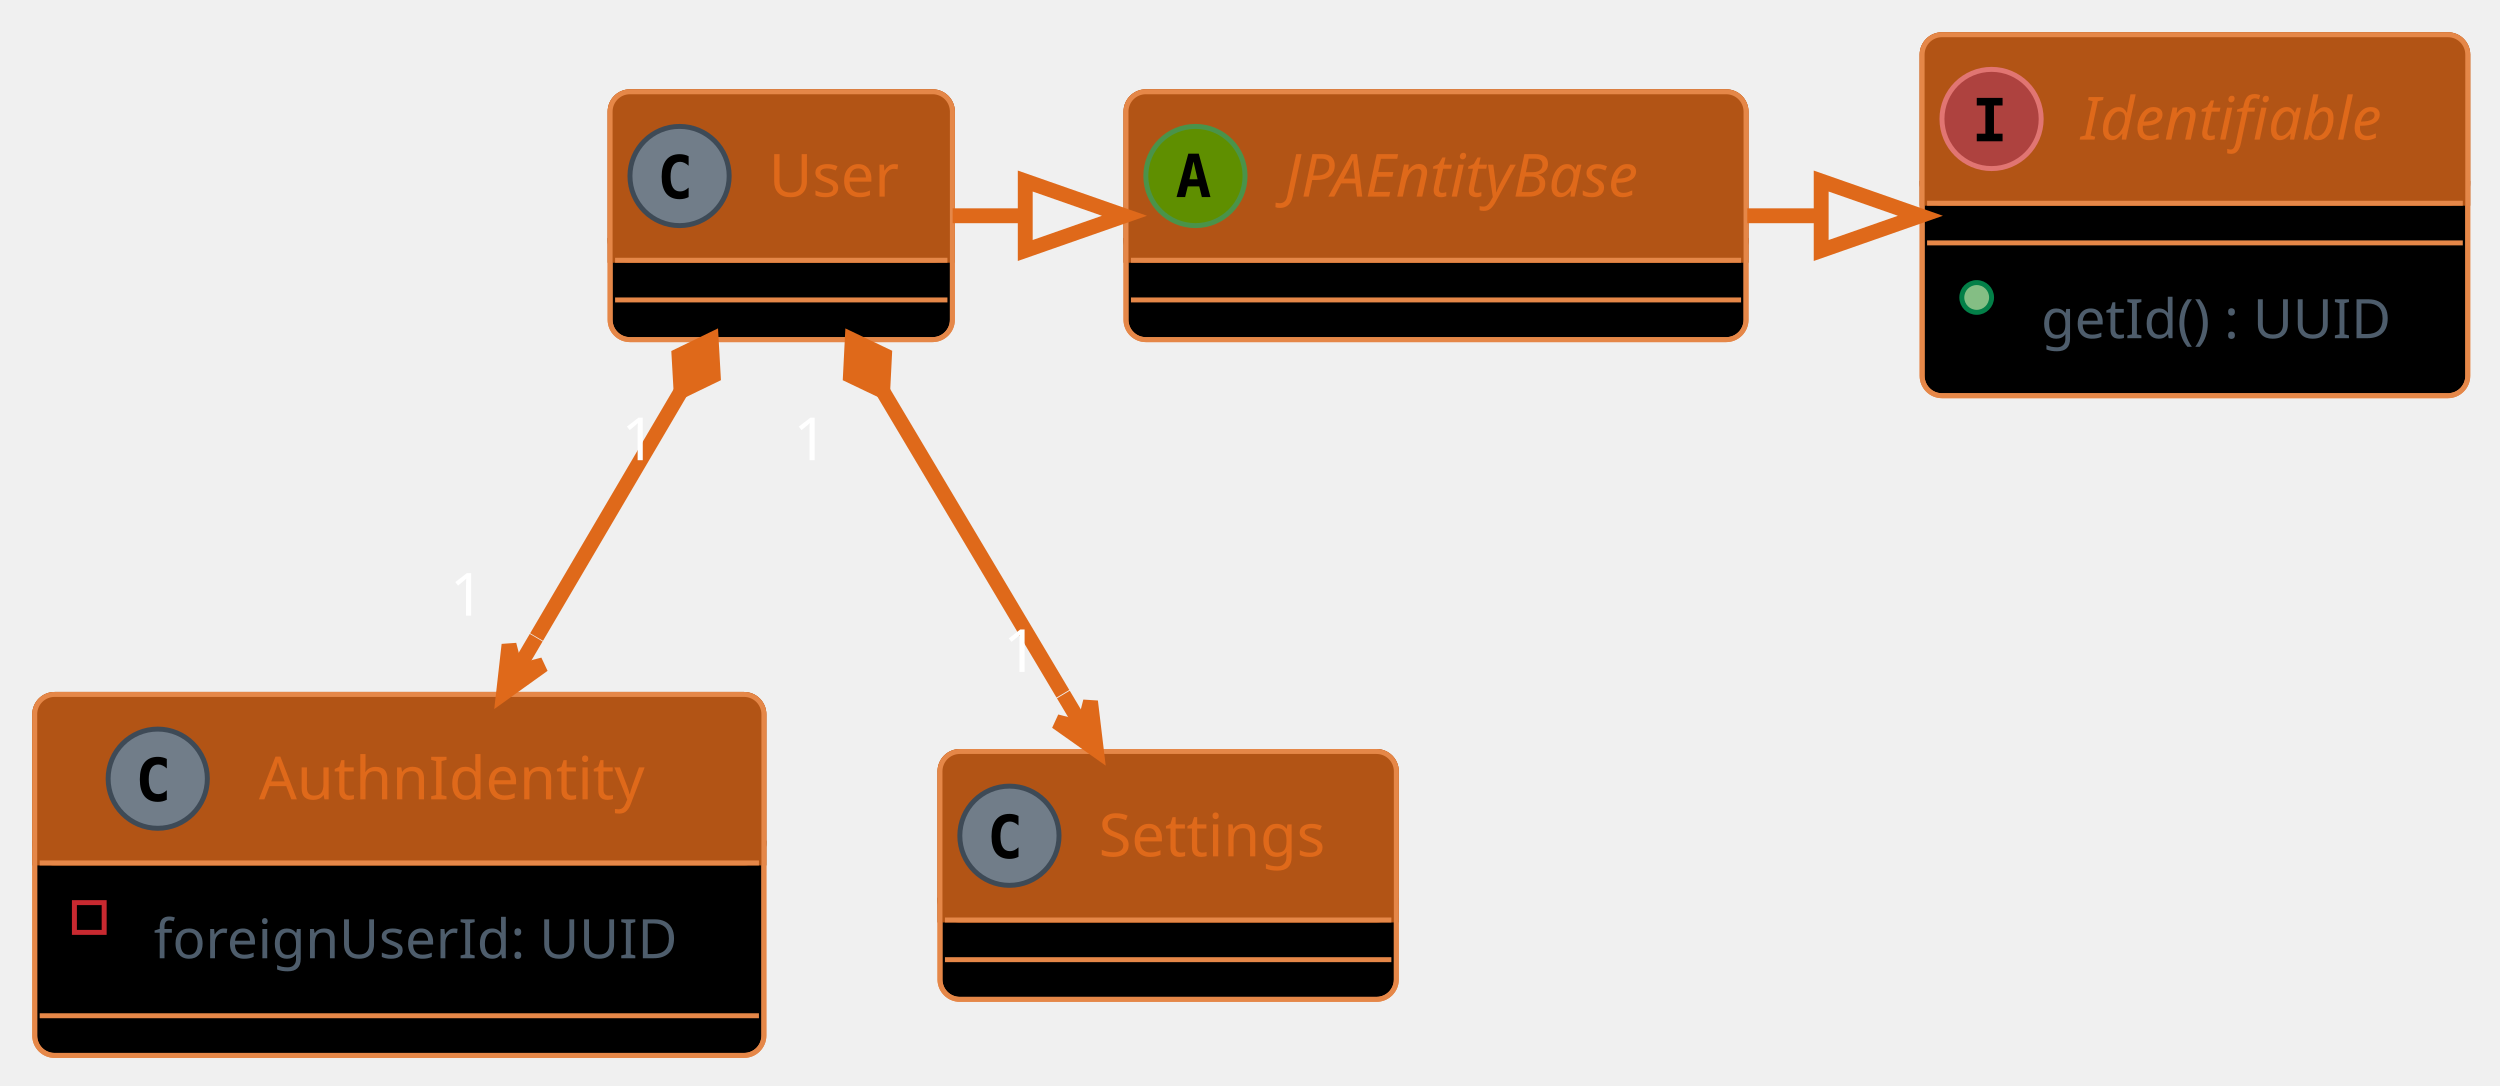
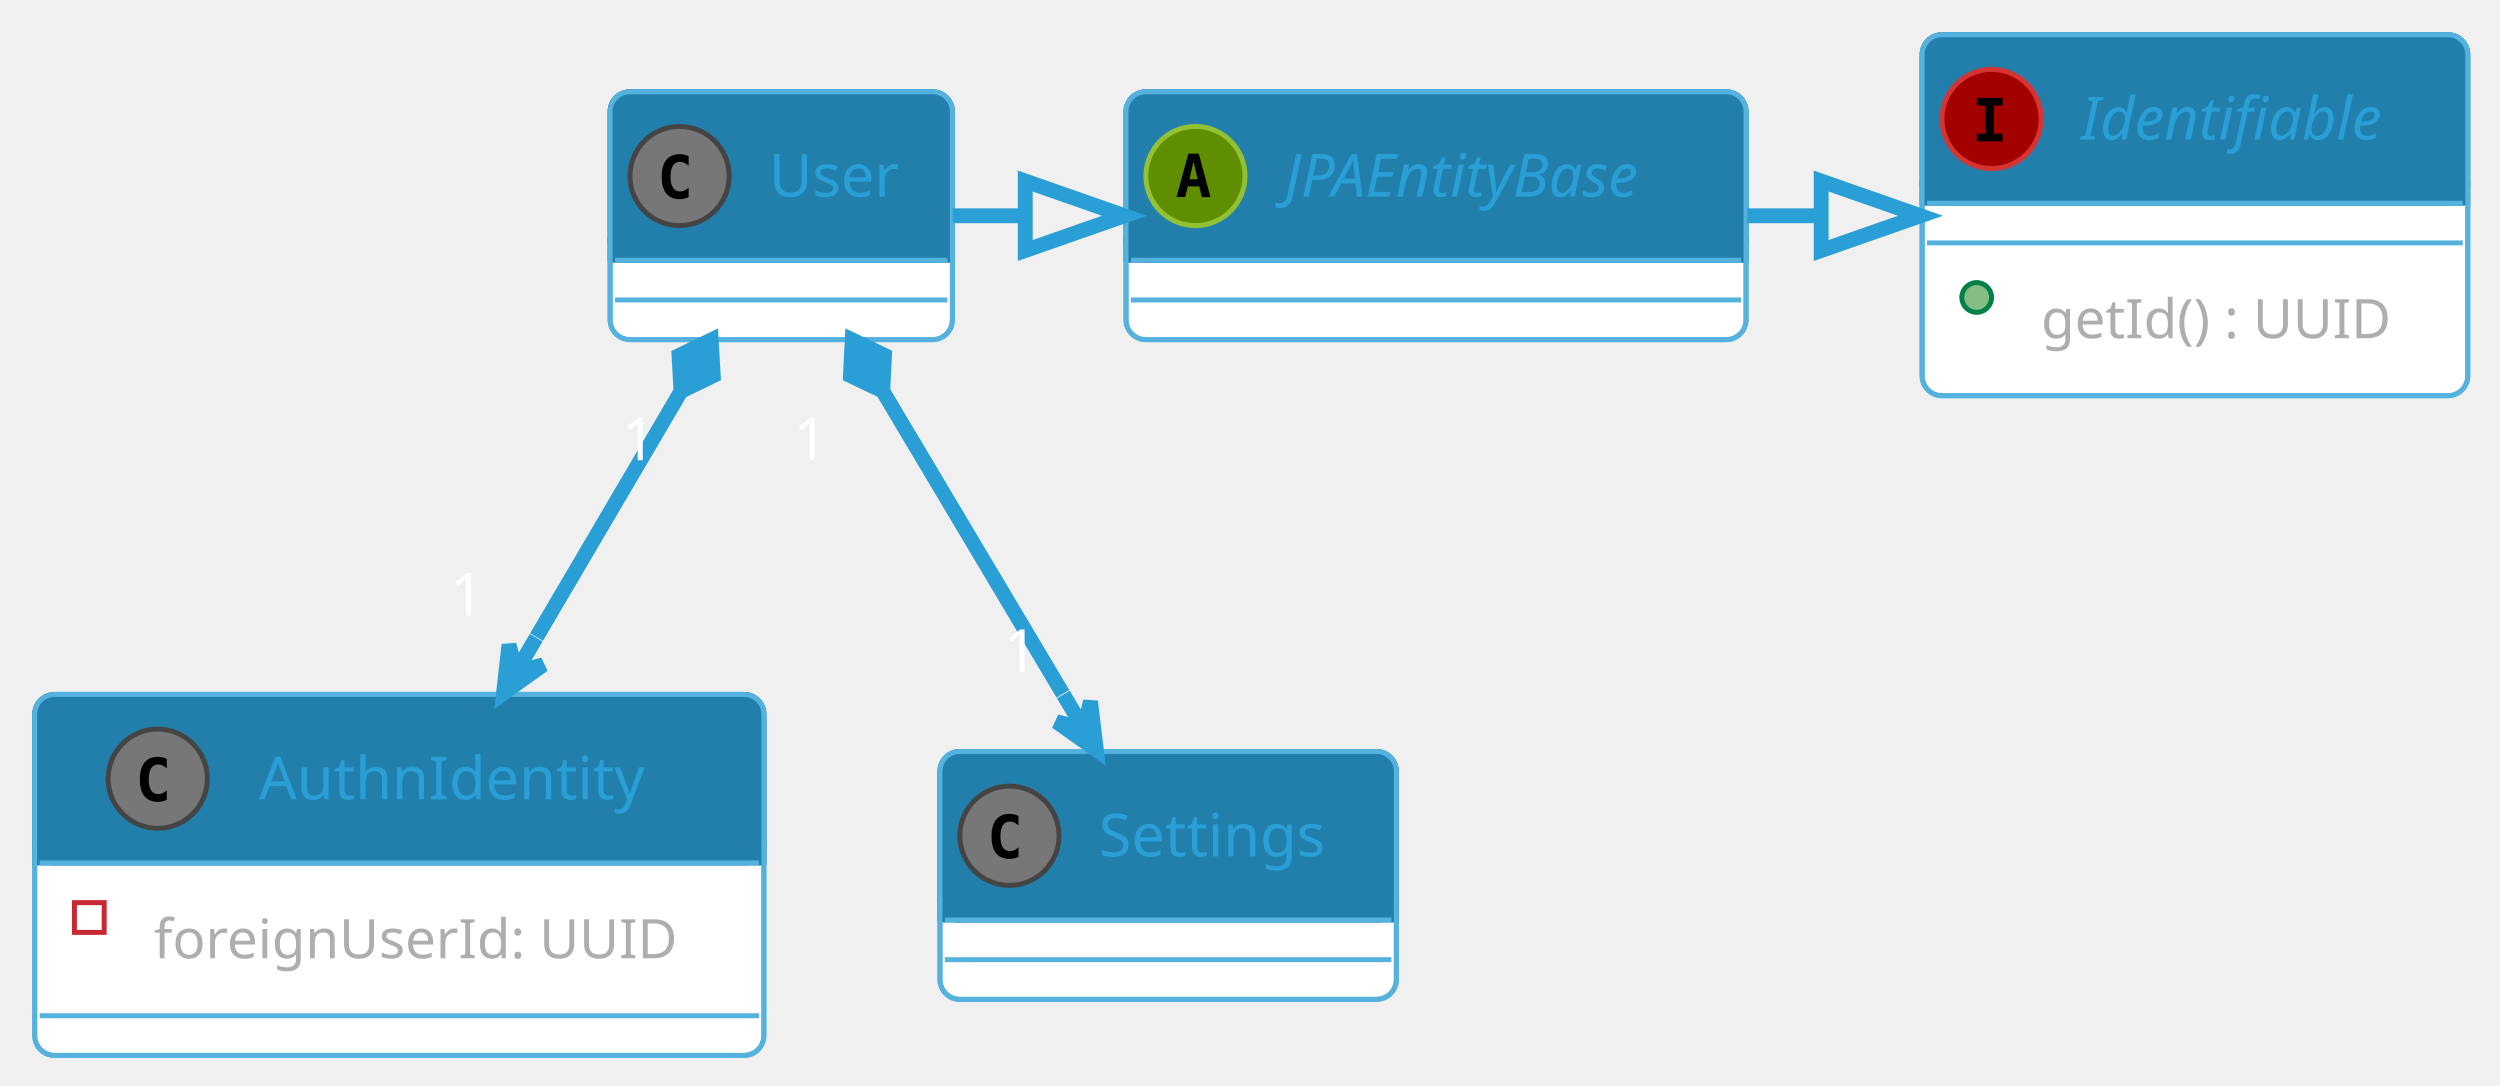
- <svg xmlns="http://www.w3.org/2000/svg" contentScriptType="application/ecmascript" contentStyleType="text/css" height="228.125px" preserveAspectRatio="none" style="width:525px;height:228px;background:#000000;" version="1.1" viewBox="0 0 525 228" width="525px" zoomAndPan="magnify">
+ <svg xmlns="http://www.w3.org/2000/svg" contentScriptType="application/ecmascript" contentStyleType="text/css" height="228.125px" preserveAspectRatio="none" style="width:525px;height:228px;" version="1.1" viewBox="0 0 525 228" width="525px" zoomAndPan="magnify">
  <defs />
  <g>
-     <rect codeLine="4" fill="#000000" height="75.806" id="Identifiable" rx="4.167" ry="4.167" style="stroke:#E58748;stroke-width:1.042;" width="114.583" x="403.646" y="7.292" />
-     <rect fill="#B25415" height="35.384" rx="4.167" ry="4.167" style="stroke:#B25415;stroke-width:1.042;" width="114.583" x="403.646" y="7.292" />
-     <rect fill="#B25415" height="4.167" style="stroke:#B25415;stroke-width:1.042;" width="114.583" x="403.646" y="38.509" />
-     <rect codeLine="4" fill="none" height="75.806" id="Identifiable" rx="4.167" ry="4.167" style="stroke:#E58748;stroke-width:1.042;" width="114.583" x="403.646" y="7.292" />
-     <ellipse cx="418.229" cy="24.984" fill="#AE423F" rx="10.417" ry="10.417" style="stroke:#E17572;stroke-width:1.042;" />
+     <rect codeLine="5" fill="#FFFFFF" height="75.806" id="Identifiable" rx="4.167" ry="4.167" style="stroke:#55B2DE;stroke-width:1.042;" width="114.583" x="403.646" y="7.292" />
+     <rect fill="#227FAB" height="35.384" rx="4.167" ry="4.167" style="stroke:#227FAB;stroke-width:1.042;" width="114.583" x="403.646" y="7.292" />
+     <rect fill="#227FAB" height="4.167" style="stroke:#227FAB;stroke-width:1.042;" width="114.583" x="403.646" y="38.509" />
+     <rect codeLine="5" fill="none" height="75.806" id="Identifiable" rx="4.167" ry="4.167" style="stroke:#55B2DE;stroke-width:1.042;" width="114.583" x="403.646" y="7.292" />
+     <ellipse cx="418.229" cy="24.984" fill="#A30000" rx="10.417" ry="10.417" style="stroke:#D63333;stroke-width:1.042;" />
    <path d="M415.12,22.152 L415.12,20.557 L420.54,20.557 L420.54,22.152 L418.734,22.152 L418.734,28.076 L420.54,28.076 L420.54,29.671 L415.12,29.671 L415.12,28.076 L416.927,28.076 L416.927,22.152 L415.12,22.152 Z " fill="#000000" />
-     <text fill="#DF691A" font-family="Verdana" font-size="12.5" font-style="italic" lengthAdjust="spacing" textLength="72.917" x="436.979" y="29.311">Identifiable</text>
-     <line style="stroke:#E58748;stroke-width:1.042;" x1="404.688" x2="517.188" y1="42.676" y2="42.676" />
-     <line style="stroke:#E58748;stroke-width:1.042;" x1="404.688" x2="517.188" y1="51.009" y2="51.009" />
+     <text fill="#2A9FD6" font-family="Verdana" font-size="12.5" font-style="italic" lengthAdjust="spacing" textLength="72.917" x="436.979" y="29.311">Identifiable</text>
+     <line style="stroke:#55B2DE;stroke-width:1.042;" x1="404.688" x2="517.188" y1="42.676" y2="42.676" />
+     <line style="stroke:#55B2DE;stroke-width:1.042;" x1="404.688" x2="517.188" y1="51.009" y2="51.009" />
    <ellipse cx="415.104" cy="62.467" fill="#84BE84" rx="3.125" ry="3.125" style="stroke:#038048;stroke-width:1.042;" />
-     <text fill="#4E5D6C" font-family="Verdana" font-size="11.458" lengthAdjust="spacing" textLength="78.125" x="428.646" y="71.02">getId() : UUID</text>
-     <rect codeLine="8" fill="#000000" height="52.051" id="JPAEntityBase" rx="4.167" ry="4.167" style="stroke:#E58748;stroke-width:1.042;" width="130.208" x="236.458" y="19.271" />
-     <rect fill="#B25415" height="35.384" rx="4.167" ry="4.167" style="stroke:#B25415;stroke-width:1.042;" width="130.208" x="236.458" y="19.271" />
-     <rect fill="#B25415" height="4.167" style="stroke:#B25415;stroke-width:1.042;" width="130.208" x="236.458" y="50.488" />
-     <rect codeLine="8" fill="none" height="52.051" id="JPAEntityBase" rx="4.167" ry="4.167" style="stroke:#E58748;stroke-width:1.042;" width="130.208" x="236.458" y="19.271" />
-     <ellipse cx="251.042" cy="36.963" fill="#5F8F00" rx="10.417" ry="10.417" style="stroke:#4A934A;stroke-width:1.042;" />
+     <text fill="#ADAFAE" font-family="Verdana" font-size="11.458" lengthAdjust="spacing" textLength="78.125" x="428.646" y="71.02">getId() : UUID</text>
+     <rect codeLine="9" fill="#FFFFFF" height="52.051" id="JPAEntityBase" rx="4.167" ry="4.167" style="stroke:#55B2DE;stroke-width:1.042;" width="130.208" x="236.458" y="19.271" />
+     <rect fill="#227FAB" height="35.384" rx="4.167" ry="4.167" style="stroke:#227FAB;stroke-width:1.042;" width="130.208" x="236.458" y="19.271" />
+     <rect fill="#227FAB" height="4.167" style="stroke:#227FAB;stroke-width:1.042;" width="130.208" x="236.458" y="50.488" />
+     <rect codeLine="9" fill="none" height="52.051" id="JPAEntityBase" rx="4.167" ry="4.167" style="stroke:#55B2DE;stroke-width:1.042;" width="130.208" x="236.458" y="19.271" />
+     <ellipse cx="251.042" cy="36.963" fill="#5F8F00" rx="10.417" ry="10.417" style="stroke:#92C233;stroke-width:1.042;" />
    <path d="M250.635,33.919 L249.788,37.647 L251.497,37.647 L250.635,33.919 Z M249.544,32.275 L251.742,32.275 L254.199,41.39 L252.393,41.39 L251.839,39.144 L249.43,39.144 L248.877,41.39 L247.07,41.39 L249.544,32.275 Z " fill="#000000" />
-     <text fill="#DF691A" font-family="Verdana" font-size="12.5" font-style="italic" lengthAdjust="spacing" textLength="88.542" x="269.792" y="41.29">JPAEntityBase</text>
-     <line style="stroke:#E58748;stroke-width:1.042;" x1="237.5" x2="365.625" y1="54.655" y2="54.655" />
-     <line style="stroke:#E58748;stroke-width:1.042;" x1="237.5" x2="365.625" y1="62.988" y2="62.988" />
-     <rect codeLine="10" fill="#000000" height="75.806" id="AuthnIdentity" rx="4.167" ry="4.167" style="stroke:#E58748;stroke-width:1.042;" width="153.125" x="7.292" y="145.833" />
-     <rect fill="#B25415" height="35.384" rx="4.167" ry="4.167" style="stroke:#B25415;stroke-width:1.042;" width="153.125" x="7.292" y="145.833" />
-     <rect fill="#B25415" height="4.167" style="stroke:#B25415;stroke-width:1.042;" width="153.125" x="7.292" y="177.051" />
-     <rect codeLine="10" fill="none" height="75.806" id="AuthnIdentity" rx="4.167" ry="4.167" style="stroke:#E58748;stroke-width:1.042;" width="153.125" x="7.292" y="145.833" />
-     <ellipse cx="33.125" cy="163.525" fill="#717D89" rx="10.417" ry="10.417" style="stroke:#3E4A56;stroke-width:1.042;" />
+     <text fill="#2A9FD6" font-family="Verdana" font-size="12.5" font-style="italic" lengthAdjust="spacing" textLength="88.542" x="269.792" y="41.29">JPAEntityBase</text>
+     <line style="stroke:#55B2DE;stroke-width:1.042;" x1="237.5" x2="365.625" y1="54.655" y2="54.655" />
+     <line style="stroke:#55B2DE;stroke-width:1.042;" x1="237.5" x2="365.625" y1="62.988" y2="62.988" />
+     <rect codeLine="11" fill="#FFFFFF" height="75.806" id="AuthnIdentity" rx="4.167" ry="4.167" style="stroke:#55B2DE;stroke-width:1.042;" width="153.125" x="7.292" y="145.833" />
+     <rect fill="#227FAB" height="35.384" rx="4.167" ry="4.167" style="stroke:#227FAB;stroke-width:1.042;" width="153.125" x="7.292" y="145.833" />
+     <rect fill="#227FAB" height="4.167" style="stroke:#227FAB;stroke-width:1.042;" width="153.125" x="7.292" y="177.051" />
+     <rect codeLine="11" fill="none" height="75.806" id="AuthnIdentity" rx="4.167" ry="4.167" style="stroke:#55B2DE;stroke-width:1.042;" width="153.125" x="7.292" y="145.833" />
+     <ellipse cx="33.125" cy="163.525" fill="#777777" rx="10.417" ry="10.417" style="stroke:#444444;stroke-width:1.042;" />
    <path d="M35.029,167.952 Q34.606,168.164 34.134,168.278 Q33.662,168.392 33.158,168.392 Q31.302,168.392 30.326,167.188 Q29.365,165.967 29.365,163.672 Q29.365,161.361 30.326,160.156 Q31.302,158.935 33.158,158.935 Q33.662,158.935 34.134,159.049 Q34.622,159.147 35.029,159.375 L35.029,161.377 Q34.574,160.954 34.134,160.758 Q33.695,160.547 33.239,160.547 Q32.246,160.547 31.741,161.344 Q31.237,162.126 31.237,163.672 Q31.237,165.202 31.741,165.983 Q32.246,166.764 33.239,166.764 Q33.695,166.764 34.134,166.569 Q34.574,166.374 35.029,165.951 L35.029,167.952 Z " fill="#000000" />
-     <text fill="#DF691A" font-family="Verdana" font-size="12.5" lengthAdjust="spacing" textLength="86.458" x="54.375" y="167.853">AuthnIdentity</text>
-     <line style="stroke:#E58748;stroke-width:1.042;" x1="8.333" x2="159.375" y1="181.217" y2="181.217" />
+     <text fill="#2A9FD6" font-family="Verdana" font-size="12.5" lengthAdjust="spacing" textLength="86.458" x="54.375" y="167.853">AuthnIdentity</text>
+     <line style="stroke:#55B2DE;stroke-width:1.042;" x1="8.333" x2="159.375" y1="181.217" y2="181.217" />
    <rect fill="none" height="6.25" style="stroke:#C82930;stroke-width:1.042;" width="6.25" x="15.625" y="189.551" />
-     <text fill="#4E5D6C" font-family="Verdana" font-size="11.458" lengthAdjust="spacing" textLength="116.667" x="32.292" y="201.228">foreignUserId: UUID</text>
-     <line style="stroke:#E58748;stroke-width:1.042;" x1="8.333" x2="159.375" y1="213.306" y2="213.306" />
-     <rect fill="#000000" height="52.051" id="User" rx="4.167" ry="4.167" style="stroke:#E58748;stroke-width:1.042;" width="71.875" x="128.125" y="19.271" />
-     <rect fill="#B25415" height="35.384" rx="4.167" ry="4.167" style="stroke:#B25415;stroke-width:1.042;" width="71.875" x="128.125" y="19.271" />
-     <rect fill="#B25415" height="4.167" style="stroke:#B25415;stroke-width:1.042;" width="71.875" x="128.125" y="50.488" />
-     <rect fill="none" height="52.051" id="User" rx="4.167" ry="4.167" style="stroke:#E58748;stroke-width:1.042;" width="71.875" x="128.125" y="19.271" />
-     <ellipse cx="142.708" cy="36.963" fill="#717D89" rx="10.417" ry="10.417" style="stroke:#3E4A56;stroke-width:1.042;" />
+     <text fill="#ADAFAE" font-family="Verdana" font-size="11.458" lengthAdjust="spacing" textLength="116.667" x="32.292" y="201.228">foreignUserId: UUID</text>
+     <line style="stroke:#55B2DE;stroke-width:1.042;" x1="8.333" x2="159.375" y1="213.306" y2="213.306" />
+     <rect fill="#FFFFFF" height="52.051" id="User" rx="4.167" ry="4.167" style="stroke:#55B2DE;stroke-width:1.042;" width="71.875" x="128.125" y="19.271" />
+     <rect fill="#227FAB" height="35.384" rx="4.167" ry="4.167" style="stroke:#227FAB;stroke-width:1.042;" width="71.875" x="128.125" y="19.271" />
+     <rect fill="#227FAB" height="4.167" style="stroke:#227FAB;stroke-width:1.042;" width="71.875" x="128.125" y="50.488" />
+     <rect fill="none" height="52.051" id="User" rx="4.167" ry="4.167" style="stroke:#55B2DE;stroke-width:1.042;" width="71.875" x="128.125" y="19.271" />
+     <ellipse cx="142.708" cy="36.963" fill="#777777" rx="10.417" ry="10.417" style="stroke:#444444;stroke-width:1.042;" />
    <path d="M144.613,41.39 Q144.19,41.602 143.717,41.715 Q143.245,41.829 142.741,41.829 Q140.885,41.829 139.909,40.625 Q138.949,39.404 138.949,37.109 Q138.949,34.798 139.909,33.594 Q140.885,32.373 142.741,32.373 Q143.245,32.373 143.717,32.487 Q144.206,32.585 144.613,32.812 L144.613,34.815 Q144.157,34.391 143.717,34.196 Q143.278,33.984 142.822,33.984 Q141.829,33.984 141.325,34.782 Q140.82,35.563 140.82,37.109 Q140.82,38.639 141.325,39.421 Q141.829,40.202 142.822,40.202 Q143.278,40.202 143.717,40.007 Q144.157,39.811 144.613,39.388 L144.613,41.39 Z " fill="#000000" />
-     <text fill="#DF691A" font-family="Verdana" font-size="12.5" lengthAdjust="spacing" textLength="30.208" x="161.458" y="41.29">User</text>
-     <line style="stroke:#E58748;stroke-width:1.042;" x1="129.167" x2="198.958" y1="54.655" y2="54.655" />
-     <line style="stroke:#E58748;stroke-width:1.042;" x1="129.167" x2="198.958" y1="62.988" y2="62.988" />
-     <rect fill="#000000" height="52.051" id="Settings" rx="4.167" ry="4.167" style="stroke:#E58748;stroke-width:1.042;" width="95.833" x="197.396" y="157.812" />
-     <rect fill="#B25415" height="35.384" rx="4.167" ry="4.167" style="stroke:#B25415;stroke-width:1.042;" width="95.833" x="197.396" y="157.812" />
-     <rect fill="#B25415" height="4.167" style="stroke:#B25415;stroke-width:1.042;" width="95.833" x="197.396" y="189.03" />
-     <rect fill="none" height="52.051" id="Settings" rx="4.167" ry="4.167" style="stroke:#E58748;stroke-width:1.042;" width="95.833" x="197.396" y="157.812" />
-     <ellipse cx="211.979" cy="175.505" fill="#717D89" rx="10.417" ry="10.417" style="stroke:#3E4A56;stroke-width:1.042;" />
+     <text fill="#2A9FD6" font-family="Verdana" font-size="12.5" lengthAdjust="spacing" textLength="30.208" x="161.458" y="41.29">User</text>
+     <line style="stroke:#55B2DE;stroke-width:1.042;" x1="129.167" x2="198.958" y1="54.655" y2="54.655" />
+     <line style="stroke:#55B2DE;stroke-width:1.042;" x1="129.167" x2="198.958" y1="62.988" y2="62.988" />
+     <rect fill="#FFFFFF" height="52.051" id="Settings" rx="4.167" ry="4.167" style="stroke:#55B2DE;stroke-width:1.042;" width="95.833" x="197.396" y="157.812" />
+     <rect fill="#227FAB" height="35.384" rx="4.167" ry="4.167" style="stroke:#227FAB;stroke-width:1.042;" width="95.833" x="197.396" y="157.812" />
+     <rect fill="#227FAB" height="4.167" style="stroke:#227FAB;stroke-width:1.042;" width="95.833" x="197.396" y="189.03" />
+     <rect fill="none" height="52.051" id="Settings" rx="4.167" ry="4.167" style="stroke:#55B2DE;stroke-width:1.042;" width="95.833" x="197.396" y="157.812" />
+     <ellipse cx="211.979" cy="175.505" fill="#777777" rx="10.417" ry="10.417" style="stroke:#444444;stroke-width:1.042;" />
    <path d="M213.883,179.932 Q213.46,180.143 212.988,180.257 Q212.516,180.371 212.012,180.371 Q210.156,180.371 209.18,179.167 Q208.219,177.946 208.219,175.651 Q208.219,173.34 209.18,172.135 Q210.156,170.915 212.012,170.915 Q212.516,170.915 212.988,171.029 Q213.477,171.126 213.883,171.354 L213.883,173.356 Q213.428,172.933 212.988,172.738 Q212.549,172.526 212.093,172.526 Q211.1,172.526 210.596,173.324 Q210.091,174.105 210.091,175.651 Q210.091,177.181 210.596,177.962 Q211.1,178.744 212.093,178.744 Q212.549,178.744 212.988,178.548 Q213.428,178.353 213.883,177.93 L213.883,179.932 Z " fill="#000000" />
-     <text fill="#DF691A" font-family="Verdana" font-size="12.5" lengthAdjust="spacing" textLength="54.167" x="230.729" y="179.832">Settings</text>
-     <line style="stroke:#E58748;stroke-width:1.042;" x1="198.438" x2="292.188" y1="193.197" y2="193.197" />
-     <line style="stroke:#E58748;stroke-width:1.042;" x1="198.438" x2="292.188" y1="201.53" y2="201.53" />
-     <path codeLine="14" d="M366.927,45.312 C372.042,45.312 377.156,45.312 382.271,45.312 " fill="none" id="JPAEntityBase-to-Identifiable" style="stroke:#DF691A;stroke-width:3.125;" />
-     <polygon fill="none" points="382.448,38.021,403.281,45.312,382.448,52.604,382.448,38.021" style="stroke:#DF691A;stroke-width:3.125;" />
-     <path codeLine="15" d="M200.052,45.312 C205.125,45.312 210.198,45.312 215.271,45.312 " fill="none" id="User-to-JPAEntityBase" style="stroke:#DF691A;stroke-width:3.125;" />
-     <polygon fill="none" points="215.302,38.021,236.135,45.312,215.302,52.604,215.302,38.021" style="stroke:#DF691A;stroke-width:3.125;" />
-     <path codeLine="17" d="M143.018,82.161 C143.018,82.161 122.5,117.062 112.677,133.781 " fill="none" id="User-AuthnIdentity" style="stroke:#DF691A;stroke-width:3.125;" />
-     <polygon fill="#DF691A" points="105.74,145.583,114.08,139.609,108.377,141.092,106.894,135.389,105.74,145.583" style="stroke:#DF691A;stroke-width:3.125;" />
-     <line style="stroke:#DF691A;stroke-width:3.125;" x1="108.377" x2="112.599" y1="141.092" y2="133.911" />
-     <polygon fill="#DF691A" points="149.354,71.385,142.594,74.661,143.018,82.161,149.778,78.885,149.354,71.385" style="stroke:#DF691A;stroke-width:3.125;" />
+     <text fill="#2A9FD6" font-family="Verdana" font-size="12.5" lengthAdjust="spacing" textLength="54.167" x="230.729" y="179.832">Settings</text>
+     <line style="stroke:#55B2DE;stroke-width:1.042;" x1="198.438" x2="292.188" y1="193.197" y2="193.197" />
+     <line style="stroke:#55B2DE;stroke-width:1.042;" x1="198.438" x2="292.188" y1="201.53" y2="201.53" />
+     <path codeLine="15" d="M366.927,45.312 C372.042,45.312 377.156,45.312 382.271,45.312 " fill="none" id="JPAEntityBase-to-Identifiable" style="stroke:#2A9FD6;stroke-width:3.125;" />
+     <polygon fill="none" points="382.448,38.021,403.281,45.312,382.448,52.604,382.448,38.021" style="stroke:#2A9FD6;stroke-width:3.125;" />
+     <path codeLine="16" d="M200.052,45.312 C205.125,45.312 210.198,45.312 215.271,45.312 " fill="none" id="User-to-JPAEntityBase" style="stroke:#2A9FD6;stroke-width:3.125;" />
+     <polygon fill="none" points="215.302,38.021,236.135,45.312,215.302,52.604,215.302,38.021" style="stroke:#2A9FD6;stroke-width:3.125;" />
+     <path codeLine="18" d="M143.018,82.161 C143.018,82.161 122.5,117.062 112.677,133.781 " fill="none" id="User-AuthnIdentity" style="stroke:#2A9FD6;stroke-width:3.125;" />
+     <polygon fill="#2A9FD6" points="105.74,145.583,114.08,139.609,108.377,141.092,106.894,135.389,105.74,145.583" style="stroke:#2A9FD6;stroke-width:3.125;" />
+     <line style="stroke:#2A9FD6;stroke-width:3.125;" x1="108.377" x2="112.599" y1="141.092" y2="133.911" />
+     <polygon fill="#2A9FD6" points="149.354,71.385,142.594,74.661,143.018,82.161,149.778,78.885,149.354,71.385" style="stroke:#2A9FD6;stroke-width:3.125;" />
    <text fill="#FFFFFF" font-family="Verdana" font-size="12.5" lengthAdjust="spacing" textLength="8.333" x="130.544" y="96.634">1</text>
    <text fill="#FFFFFF" font-family="Verdana" font-size="12.5" lengthAdjust="spacing" textLength="8.333" x="94.504" y="129.286">1</text>
-     <path codeLine="18" d="M185.368,82.123 C185.368,82.123 211.615,126.219 223.208,145.688 " fill="none" id="User-Settings" style="stroke:#DF691A;stroke-width:3.125;" />
-     <polygon fill="#DF691A" points="230.229,157.479,229.009,147.293,227.563,153.005,221.851,151.559,230.229,157.479" style="stroke:#DF691A;stroke-width:3.125;" />
-     <line style="stroke:#DF691A;stroke-width:3.125;" x1="227.563" x2="223.302" y1="153.005" y2="145.844" />
-     <polygon fill="#DF691A" points="178.969,71.385,178.589,78.887,185.368,82.123,185.748,74.621,178.969,71.385" style="stroke:#DF691A;stroke-width:3.125;" />
+     <path codeLine="19" d="M185.368,82.123 C185.368,82.123 211.615,126.219 223.208,145.688 " fill="none" id="User-Settings" style="stroke:#2A9FD6;stroke-width:3.125;" />
+     <polygon fill="#2A9FD6" points="230.229,157.479,229.009,147.293,227.563,153.005,221.851,151.559,230.229,157.479" style="stroke:#2A9FD6;stroke-width:3.125;" />
+     <line style="stroke:#2A9FD6;stroke-width:3.125;" x1="227.563" x2="223.302" y1="153.005" y2="145.844" />
+     <polygon fill="#2A9FD6" points="178.969,71.385,178.589,78.887,185.368,82.123,185.748,74.621,178.969,71.385" style="stroke:#2A9FD6;stroke-width:3.125;" />
    <text fill="#FFFFFF" font-family="Verdana" font-size="12.5" lengthAdjust="spacing" textLength="8.333" x="166.637" y="96.634">1</text>
    <text fill="#FFFFFF" font-family="Verdana" font-size="12.5" lengthAdjust="spacing" textLength="8.333" x="210.726" y="141.11">1</text>
  </g>
</svg>
